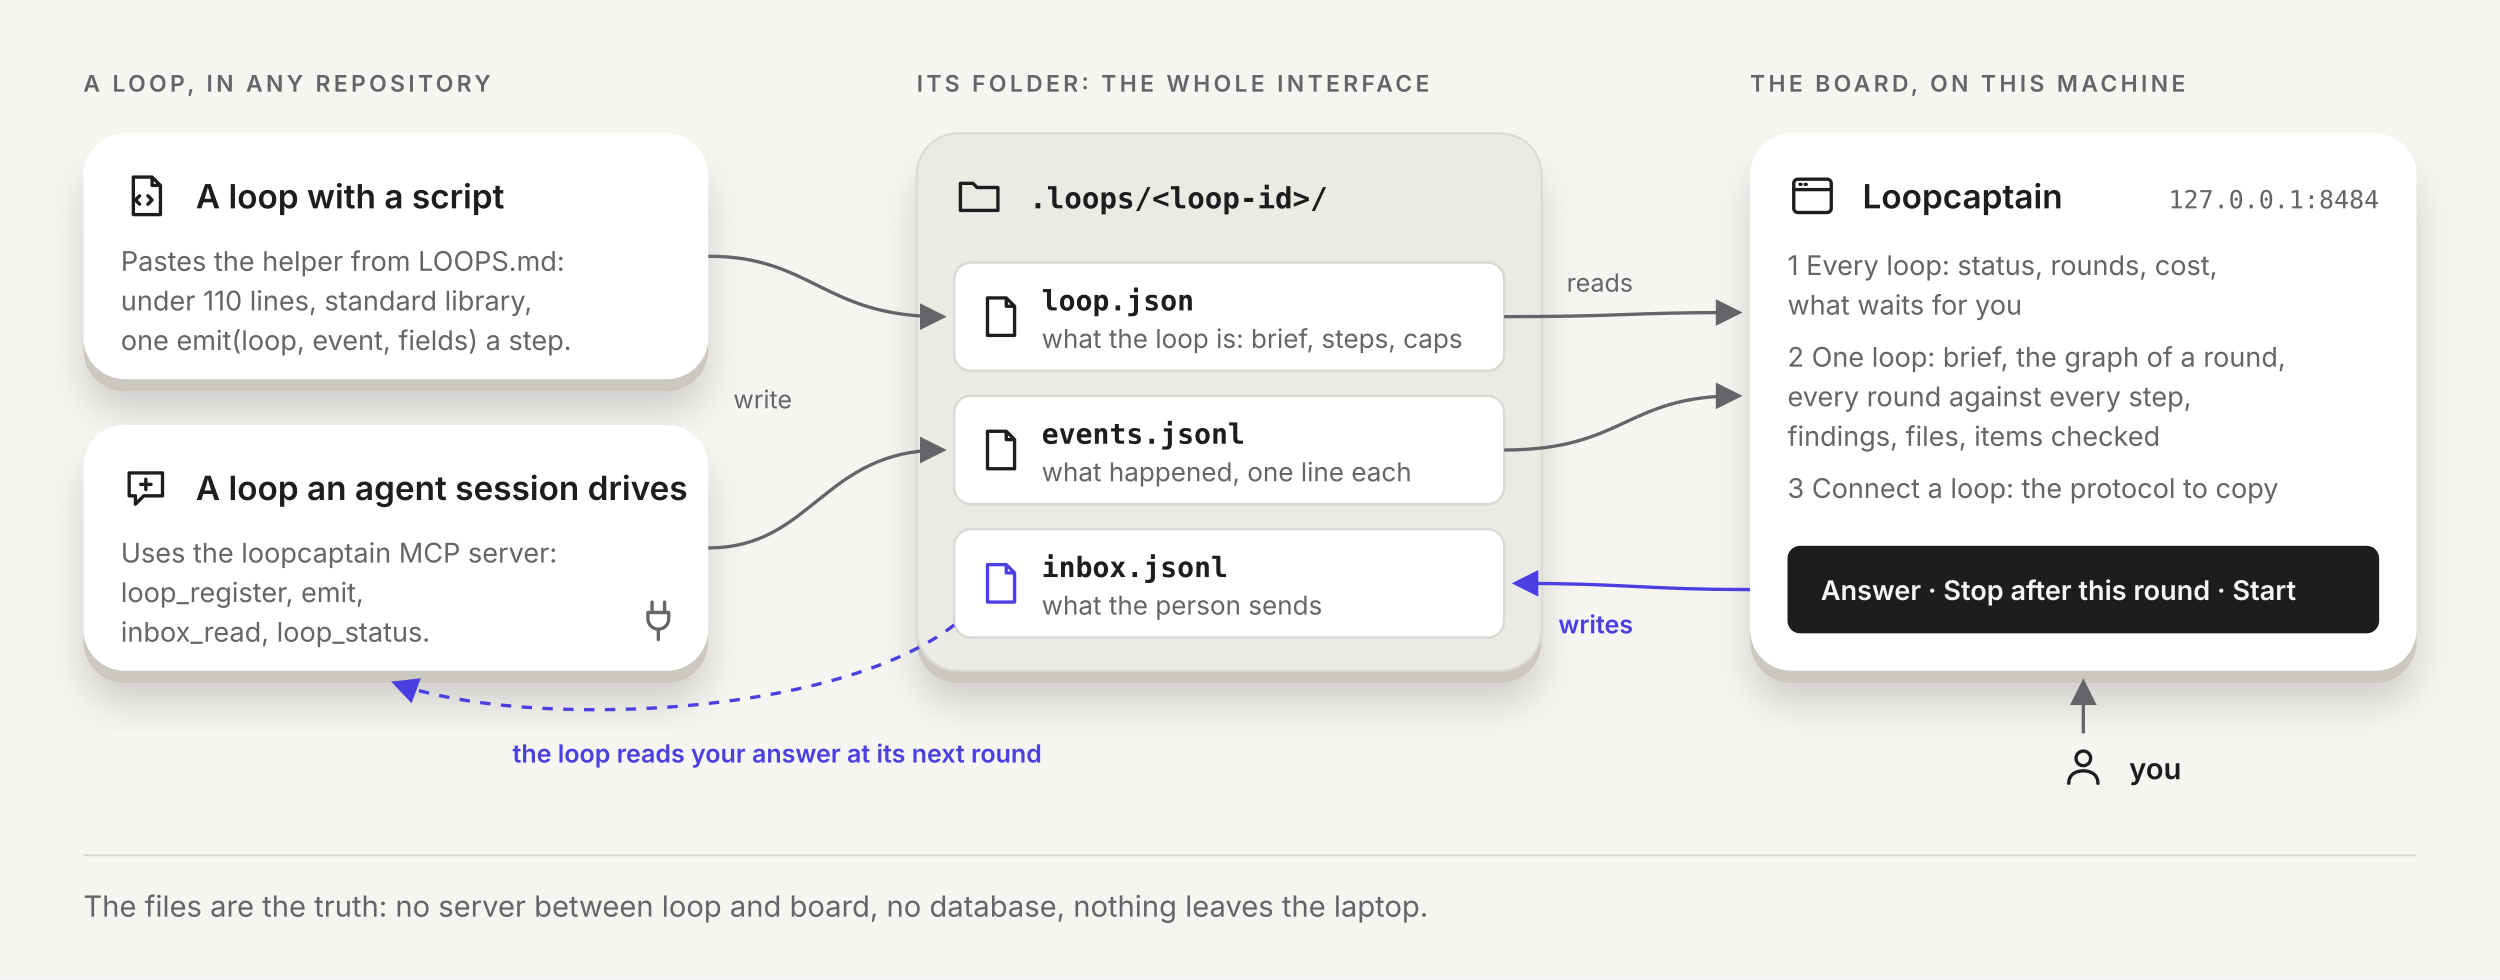
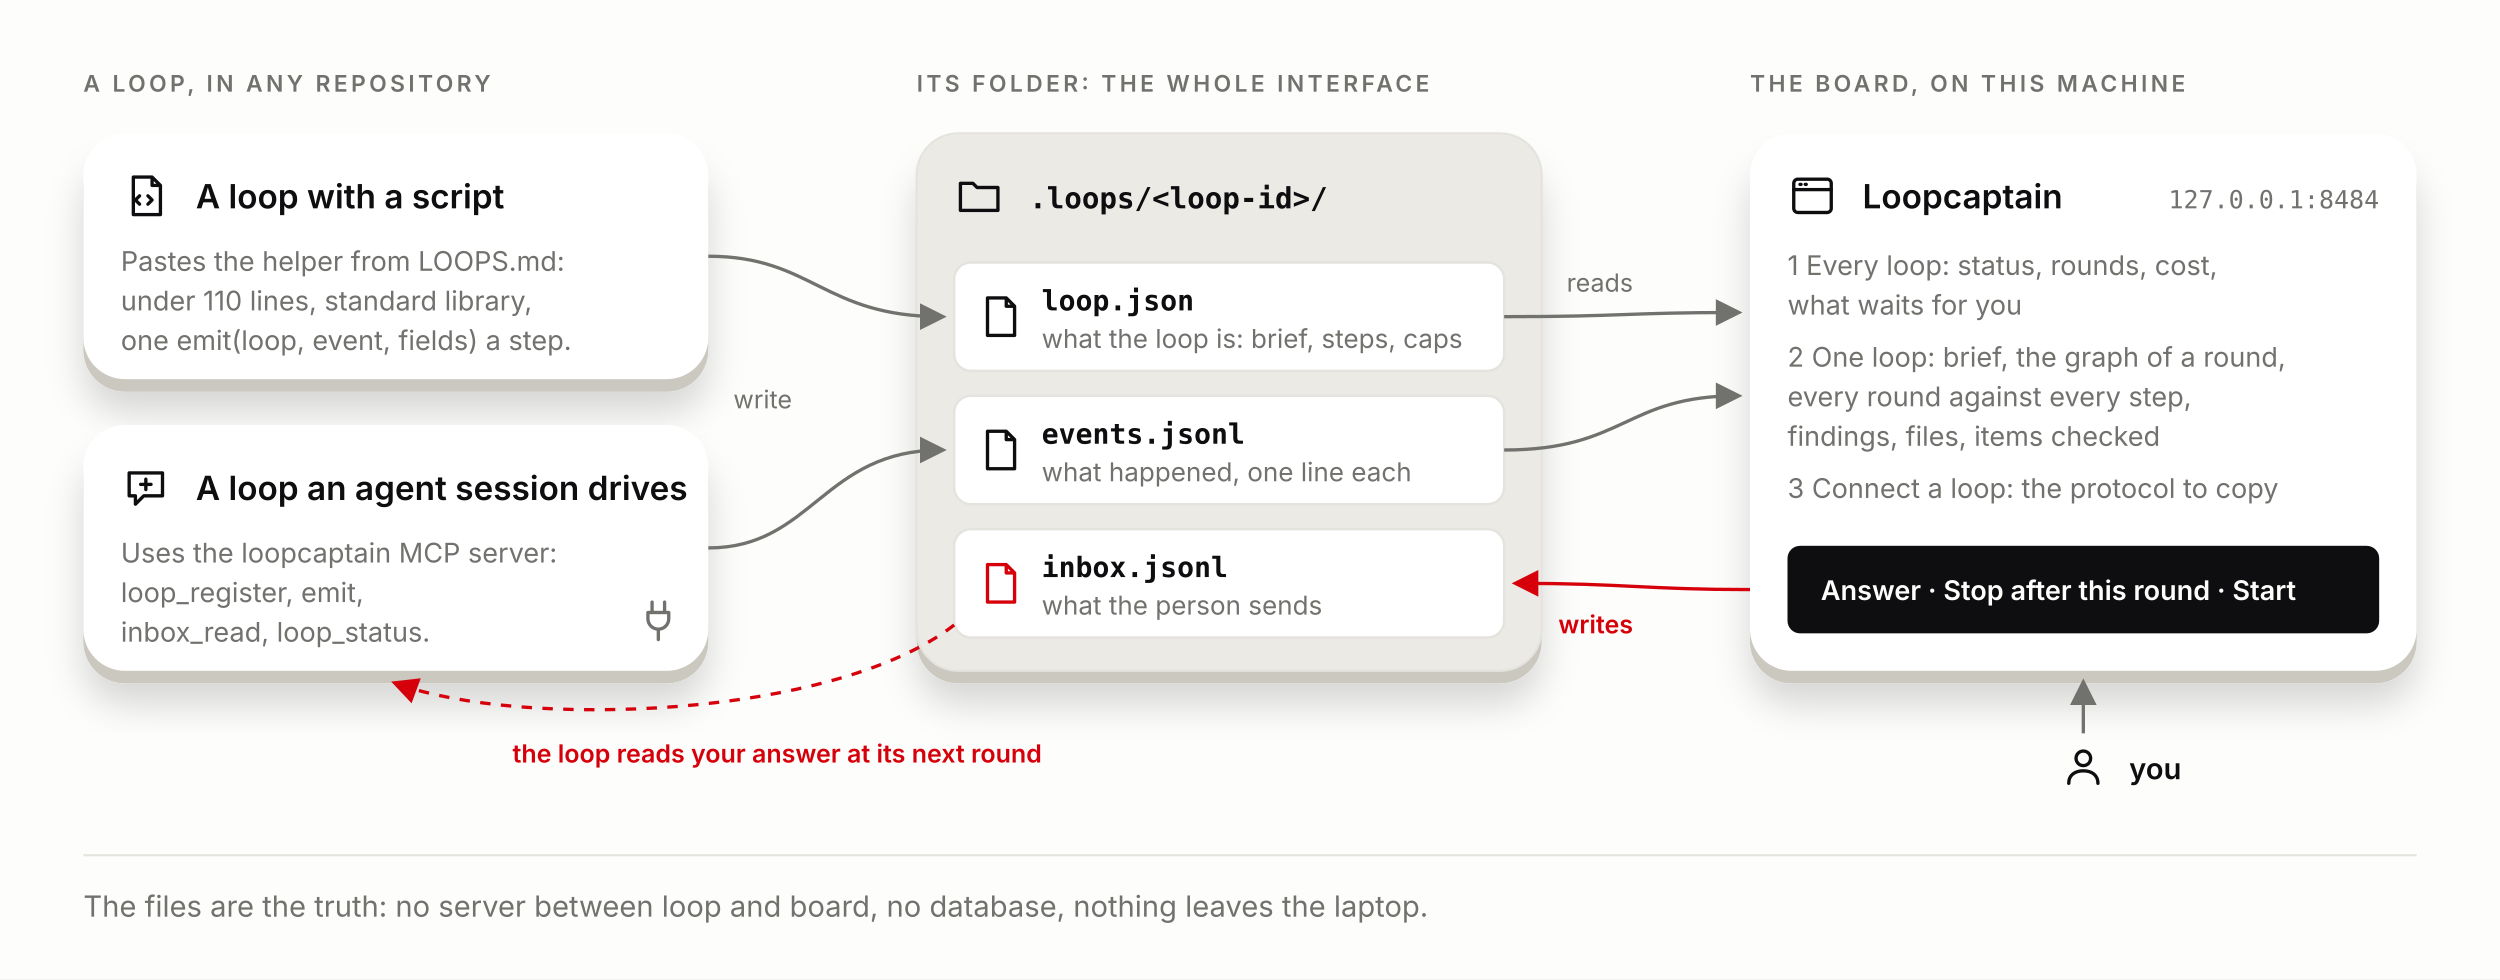
<svg xmlns="http://www.w3.org/2000/svg" width="1200" height="470" viewBox="0 0 1200 470" role="img" aria-label="How it works. On the left, a loop in any repository: a script that pastes the helper from LOOPS.md, or an agent session that uses the loopcaptain MCP server. Both write the loop's folder, .loops/loop-id, with loop.json, events.jsonl and inbox.jsonl. On the right, the board on this machine reads the folder and shows every loop, one loop in detail, and the protocol to copy. Your answer, a stop or a start goes back through inbox.jsonl, which the loop reads at its next round.">
-   <rect width="1200" height="470" fill="#F6F5F2" />
+   <rect width="1200" height="470" fill="#FDFDFB" />
  <defs>
    <marker id="tip" viewBox="0 0 8 8" refX="6.5" refY="4" markerWidth="8" markerHeight="8" orient="auto-start-reverse">
-       <path d="M0 0 L8 4 L0 8 z" fill="#646469" />
+       <path d="M0 0 L8 4 L0 8 z" fill="#71716E" />
    </marker>
    <marker id="tip-red" viewBox="0 0 8 8" refX="6.5" refY="4" markerWidth="8" markerHeight="8" orient="auto-start-reverse">
-       <path d="M0 0 L8 4 L0 8 z" fill="#4A3FE0" />
+       <path d="M0 0 L8 4 L0 8 z" fill="#D6000B" />
    </marker>
    <filter id="lift" x="-10%" y="-10%" width="120%" height="130%">
-       <feDropShadow dx="0" dy="10" stdDeviation="9" flood-color="#1D1D1F" flood-opacity="0.16" />
+       <feDropShadow dx="0" dy="10" stdDeviation="9" flood-color="#0E0E10" flood-opacity="0.16" />
    </filter>
  </defs>
  <g font-family="Inter Tight, Inter, ui-sans-serif, -apple-system, Segoe UI, Helvetica, Arial, sans-serif">
-     <text x="40" y="44" font-size="11" font-weight="600" fill="#646469" letter-spacing="1.6">A LOOP, IN ANY REPOSITORY</text>
-     <text x="440" y="44" font-size="11" font-weight="600" fill="#646469" letter-spacing="1.6">ITS FOLDER: THE WHOLE INTERFACE</text>
-     <text x="840" y="44" font-size="11" font-weight="600" fill="#646469" letter-spacing="1.6">THE BOARD, ON THIS MACHINE</text>
+     <text x="40" y="44" font-size="11" font-weight="600" fill="#71716E" letter-spacing="1.6">A LOOP, IN ANY REPOSITORY</text>
+     <text x="440" y="44" font-size="11" font-weight="600" fill="#71716E" letter-spacing="1.6">ITS FOLDER: THE WHOLE INTERFACE</text>
+     <text x="840" y="44" font-size="11" font-weight="600" fill="#71716E" letter-spacing="1.6">THE BOARD, ON THIS MACHINE</text>
    <rect x="40" y="70" width="300" height="118" rx="20" fill="#CBC8C0" filter="url(#lift)" />
    <rect x="40" y="64" width="300" height="118" rx="20" fill="#FFFFFF" />
-     <g transform="translate(58 82)" fill="none" stroke="#1D1D1F" stroke-width="1.6" stroke-linecap="round" stroke-linejoin="round">
+     <g transform="translate(58 82)" fill="none" stroke="#0E0E10" stroke-width="1.6" stroke-linecap="round" stroke-linejoin="round">
      <path d="M6 3h9l4 4v14H6z M15 3v4h4" />
      <path d="M9 12l-2 2 2 2 M13 12l2 2-2 2" />
    </g>
-     <text x="94" y="100" font-size="16" font-weight="600" fill="#1D1D1F">A loop with a script</text>
-     <text x="58" y="130" font-size="13" font-weight="400" fill="#646469">Pastes the helper from LOOPS.md:</text>
-     <text x="58" y="149" font-size="13" font-weight="400" fill="#646469">under 110 lines, standard library,</text>
-     <text x="58" y="168" font-size="13" font-weight="400" fill="#646469">one emit(loop, event, fields) a step.</text>
+     <text x="94" y="100" font-size="16" font-weight="600" fill="#0E0E10">A loop with a script</text>
+     <text x="58" y="130" font-size="13" font-weight="400" fill="#71716E">Pastes the helper from LOOPS.md:</text>
+     <text x="58" y="149" font-size="13" font-weight="400" fill="#71716E">under 110 lines, standard library,</text>
+     <text x="58" y="168" font-size="13" font-weight="400" fill="#71716E">one emit(loop, event, fields) a step.</text>
    <rect x="40" y="210" width="300" height="118" rx="20" fill="#CBC8C0" filter="url(#lift)" />
    <rect x="40" y="204" width="300" height="118" rx="20" fill="#FFFFFF" />
-     <g transform="translate(58 222)" fill="none" stroke="#1D1D1F" stroke-width="1.6" stroke-linecap="round" stroke-linejoin="round">
+     <g transform="translate(58 222)" fill="none" stroke="#0E0E10" stroke-width="1.6" stroke-linecap="round" stroke-linejoin="round">
      <path d="M4 5h16v11H11l-4 4v-4H4z" />
      <path d="M12 8v5 M9.5 10.5h5" />
    </g>
-     <text x="94" y="240" font-size="16" font-weight="600" fill="#1D1D1F">A loop an agent session drives</text>
-     <text x="58" y="270" font-size="13" font-weight="400" fill="#646469">Uses the loopcaptain MCP server:</text>
-     <text x="58" y="289" font-size="13" font-weight="400" fill="#646469">loop_register, emit,</text>
-     <text x="58" y="308" font-size="13" font-weight="400" fill="#646469">inbox_read, loop_status.</text>
-     <g transform="translate(304 286)" fill="none" stroke="#646469" stroke-width="1.6" stroke-linecap="round" stroke-linejoin="round">
+     <text x="94" y="240" font-size="16" font-weight="600" fill="#0E0E10">A loop an agent session drives</text>
+     <text x="58" y="270" font-size="13" font-weight="400" fill="#71716E">Uses the loopcaptain MCP server:</text>
+     <text x="58" y="289" font-size="13" font-weight="400" fill="#71716E">loop_register, emit,</text>
+     <text x="58" y="308" font-size="13" font-weight="400" fill="#71716E">inbox_read, loop_status.</text>
+     <g transform="translate(304 286)" fill="none" stroke="#71716E" stroke-width="1.6" stroke-linecap="round" stroke-linejoin="round">
      <path d="M9 3v5 M15 3v5 M7 8h10v3a5 5 0 0 1-10 0z M12 16v5" />
    </g>
    <rect x="440" y="70" width="300" height="258" rx="20" fill="#CBC8C0" filter="url(#lift)" />
-     <rect x="440" y="64" width="300" height="258" rx="20" fill="#ECEAE5" stroke="#DAD9D5" />
-     <g transform="translate(458 82)" fill="none" stroke="#1D1D1F" stroke-width="1.6" stroke-linecap="round" stroke-linejoin="round">
+     <rect x="440" y="64" width="300" height="258" rx="20" fill="#ECEAE5" stroke="#E4E3DE" />
+     <g transform="translate(458 82)" fill="none" stroke="#0E0E10" stroke-width="1.6" stroke-linecap="round" stroke-linejoin="round">
      <path d="M3 6h6l2 2h10v11H3z" />
    </g>
-     <text x="494" y="100" font-size="14" font-weight="600" fill="#1D1D1F" font-family="ui-monospace, SF Mono, Menlo, monospace">.loops/&lt;loop-id&gt;/</text>
-     <rect x="458" y="126" width="264" height="52" rx="8" fill="#FFFFFF" stroke="#DAD9D5" stroke-width="1.2" />
-     <g transform="translate(468 140)" fill="none" stroke="#1D1D1F" stroke-width="1.6" stroke-linecap="round" stroke-linejoin="round">
+     <text x="494" y="100" font-size="14" font-weight="600" fill="#0E0E10" font-family="ui-monospace, SF Mono, Menlo, monospace">.loops/&lt;loop-id&gt;/</text>
+     <rect x="458" y="126" width="264" height="52" rx="8" fill="#FFFFFF" stroke="#E4E3DE" stroke-width="1.2" />
+     <g transform="translate(468 140)" fill="none" stroke="#0E0E10" stroke-width="1.6" stroke-linecap="round" stroke-linejoin="round">
      <path d="M6 3h9l4 4v14H6z M15 3v4h4" />
    </g>
-     <text x="500" y="149" font-size="13.5" font-weight="600" fill="#1D1D1F" font-family="ui-monospace, SF Mono, Menlo, monospace">loop.json</text>
-     <text x="500" y="167" font-size="12.5" font-weight="400" fill="#646469">what the loop is: brief, steps, caps</text>
-     <rect x="458" y="190" width="264" height="52" rx="8" fill="#FFFFFF" stroke="#DAD9D5" stroke-width="1.2" />
-     <g transform="translate(468 204)" fill="none" stroke="#1D1D1F" stroke-width="1.6" stroke-linecap="round" stroke-linejoin="round">
+     <text x="500" y="149" font-size="13.5" font-weight="600" fill="#0E0E10" font-family="ui-monospace, SF Mono, Menlo, monospace">loop.json</text>
+     <text x="500" y="167" font-size="12.5" font-weight="400" fill="#71716E">what the loop is: brief, steps, caps</text>
+     <rect x="458" y="190" width="264" height="52" rx="8" fill="#FFFFFF" stroke="#E4E3DE" stroke-width="1.2" />
+     <g transform="translate(468 204)" fill="none" stroke="#0E0E10" stroke-width="1.6" stroke-linecap="round" stroke-linejoin="round">
      <path d="M6 3h9l4 4v14H6z M15 3v4h4" />
    </g>
-     <text x="500" y="213" font-size="13.5" font-weight="600" fill="#1D1D1F" font-family="ui-monospace, SF Mono, Menlo, monospace">events.jsonl</text>
-     <text x="500" y="231" font-size="12.5" font-weight="400" fill="#646469">what happened, one line each</text>
-     <rect x="458" y="254" width="264" height="52" rx="8" fill="#FFFFFF" stroke="#DAD9D5" stroke-width="1.2" />
-     <g transform="translate(468 268)" fill="none" stroke="#4A3FE0" stroke-width="1.6" stroke-linecap="round" stroke-linejoin="round">
+     <text x="500" y="213" font-size="13.5" font-weight="600" fill="#0E0E10" font-family="ui-monospace, SF Mono, Menlo, monospace">events.jsonl</text>
+     <text x="500" y="231" font-size="12.5" font-weight="400" fill="#71716E">what happened, one line each</text>
+     <rect x="458" y="254" width="264" height="52" rx="8" fill="#FFFFFF" stroke="#E4E3DE" stroke-width="1.2" />
+     <g transform="translate(468 268)" fill="none" stroke="#D6000B" stroke-width="1.6" stroke-linecap="round" stroke-linejoin="round">
      <path d="M6 3h9l4 4v14H6z M15 3v4h4" />
    </g>
-     <text x="500" y="277" font-size="13.5" font-weight="600" fill="#1D1D1F" font-family="ui-monospace, SF Mono, Menlo, monospace">inbox.jsonl</text>
-     <text x="500" y="295" font-size="12.5" font-weight="400" fill="#646469">what the person sends</text>
+     <text x="500" y="277" font-size="13.5" font-weight="600" fill="#0E0E10" font-family="ui-monospace, SF Mono, Menlo, monospace">inbox.jsonl</text>
+     <text x="500" y="295" font-size="12.5" font-weight="400" fill="#71716E">what the person sends</text>
    <rect x="840" y="70" width="320" height="258" rx="20" fill="#CBC8C0" filter="url(#lift)" />
    <rect x="840" y="64" width="320" height="258" rx="20" fill="#FFFFFF" />
-     <g transform="translate(858 82)" fill="none" stroke="#1D1D1F" stroke-width="1.6" stroke-linecap="round" stroke-linejoin="round">
+     <g transform="translate(858 82)" fill="none" stroke="#0E0E10" stroke-width="1.6" stroke-linecap="round" stroke-linejoin="round">
      <rect x="3" y="4" width="18" height="16" rx="2" />
      <path d="M3 9h18 M6 6.5h.5 M8.5 6.5h.5" />
    </g>
-     <text x="894" y="100" font-size="16" font-weight="600" fill="#1D1D1F">Loopcaptain</text>
-     <text x="1142" y="100" font-size="12" fill="#646469" text-anchor="end" font-family="ui-monospace, SF Mono, Menlo, monospace">127.0.0.1:8484</text>
-     <text x="858" y="132" font-size="13" font-weight="400" fill="#646469">1  Every loop: status, rounds, cost,</text>
-     <text x="858" y="151" font-size="13" font-weight="400" fill="#646469">    what waits for you</text>
-     <text x="858" y="176" font-size="13" font-weight="400" fill="#646469">2  One loop: brief, the graph of a round,</text>
-     <text x="858" y="195" font-size="13" font-weight="400" fill="#646469">    every round against every step,</text>
-     <text x="858" y="214" font-size="13" font-weight="400" fill="#646469">    findings, files, items checked</text>
-     <text x="858" y="239" font-size="13" font-weight="400" fill="#646469">3  Connect a loop: the protocol to copy</text>
-     <rect x="858" y="262" width="284" height="42" rx="6" fill="#1D1D1F" />
-     <text x="874" y="288" font-size="13" font-weight="600" fill="#F6F5F2">Answer · Stop after this round · Start</text>
-     <path d="M 340 123 C 390 123, 395 152, 452 152" fill="none" stroke="#646469" stroke-width="1.6" marker-end="url(#tip)" />
-     <path d="M 340 263 C 390 263, 395 216, 452 216" fill="none" stroke="#646469" stroke-width="1.6" marker-end="url(#tip)" />
-     <text x="352" y="196" font-size="12" font-weight="400" fill="#646469">write</text>
-     <path d="M 722 152 C 780 152, 780 150, 834 150" fill="none" stroke="#646469" stroke-width="1.6" marker-end="url(#tip)" />
-     <path d="M 722 216 C 780 216, 780 190, 834 190" fill="none" stroke="#646469" stroke-width="1.6" marker-end="url(#tip)" />
-     <text x="752" y="140" font-size="12" font-weight="400" fill="#646469">reads</text>
-     <path d="M 840 283 C 790 283, 780 280, 728 280" fill="none" stroke="#4A3FE0" stroke-width="1.6" marker-end="url(#tip-red)" />
-     <text x="748" y="304" font-size="12" font-weight="600" fill="#4A3FE0">writes</text>
-     <path d="M 458 300 C 400 345, 250 350, 190 328" fill="none" stroke="#4A3FE0" stroke-width="1.6" stroke-dasharray="5 5" marker-end="url(#tip-red)" />
-     <text x="246" y="366" font-size="12" font-weight="600" fill="#4A3FE0">the loop reads your answer at its next round</text>
-     <g transform="translate(988 356)" fill="none" stroke="#1D1D1F" stroke-width="1.6" stroke-linecap="round" stroke-linejoin="round">
+     <text x="894" y="100" font-size="16" font-weight="600" fill="#0E0E10">Loopcaptain</text>
+     <text x="1142" y="100" font-size="12" fill="#71716E" text-anchor="end" font-family="ui-monospace, SF Mono, Menlo, monospace">127.0.0.1:8484</text>
+     <text x="858" y="132" font-size="13" font-weight="400" fill="#71716E">1  Every loop: status, rounds, cost,</text>
+     <text x="858" y="151" font-size="13" font-weight="400" fill="#71716E">    what waits for you</text>
+     <text x="858" y="176" font-size="13" font-weight="400" fill="#71716E">2  One loop: brief, the graph of a round,</text>
+     <text x="858" y="195" font-size="13" font-weight="400" fill="#71716E">    every round against every step,</text>
+     <text x="858" y="214" font-size="13" font-weight="400" fill="#71716E">    findings, files, items checked</text>
+     <text x="858" y="239" font-size="13" font-weight="400" fill="#71716E">3  Connect a loop: the protocol to copy</text>
+     <rect x="858" y="262" width="284" height="42" rx="6" fill="#0E0E10" />
+     <text x="874" y="288" font-size="13" font-weight="600" fill="#FDFDFB">Answer · Stop after this round · Start</text>
+     <path d="M 340 123 C 390 123, 395 152, 452 152" fill="none" stroke="#71716E" stroke-width="1.6" marker-end="url(#tip)" />
+     <path d="M 340 263 C 390 263, 395 216, 452 216" fill="none" stroke="#71716E" stroke-width="1.6" marker-end="url(#tip)" />
+     <text x="352" y="196" font-size="12" font-weight="400" fill="#71716E">write</text>
+     <path d="M 722 152 C 780 152, 780 150, 834 150" fill="none" stroke="#71716E" stroke-width="1.6" marker-end="url(#tip)" />
+     <path d="M 722 216 C 780 216, 780 190, 834 190" fill="none" stroke="#71716E" stroke-width="1.6" marker-end="url(#tip)" />
+     <text x="752" y="140" font-size="12" font-weight="400" fill="#71716E">reads</text>
+     <path d="M 840 283 C 790 283, 780 280, 728 280" fill="none" stroke="#D6000B" stroke-width="1.6" marker-end="url(#tip-red)" />
+     <text x="748" y="304" font-size="12" font-weight="600" fill="#D6000B">writes</text>
+     <path d="M 458 300 C 400 345, 250 350, 190 328" fill="none" stroke="#D6000B" stroke-width="1.6" stroke-dasharray="5 5" marker-end="url(#tip-red)" />
+     <text x="246" y="366" font-size="12" font-weight="600" fill="#D6000B">the loop reads your answer at its next round</text>
+     <g transform="translate(988 356)" fill="none" stroke="#0E0E10" stroke-width="1.6" stroke-linecap="round" stroke-linejoin="round">
      <circle cx="12" cy="8" r="3.5" />
      <path d="M5 20c0-4 3-6 7-6s7 2 7 6" />
    </g>
-     <text x="1022" y="374" font-size="14" font-weight="600" fill="#1D1D1F">you</text>
-     <path d="M 1000 352 V 328" fill="none" stroke="#646469" stroke-width="1.6" marker-end="url(#tip)" />
-     <rect x="40" y="410" width="1120" height="1" fill="#DAD9D5" />
-     <text x="40" y="440" font-size="14" font-weight="400" fill="#646469">The files are the truth: no server between loop and board, no database, nothing leaves the laptop.</text>
+     <text x="1022" y="374" font-size="14" font-weight="600" fill="#0E0E10">you</text>
+     <path d="M 1000 352 V 328" fill="none" stroke="#71716E" stroke-width="1.6" marker-end="url(#tip)" />
+     <rect x="40" y="410" width="1120" height="1" fill="#E4E3DE" />
+     <text x="40" y="440" font-size="14" font-weight="400" fill="#71716E">The files are the truth: no server between loop and board, no database, nothing leaves the laptop.</text>
  </g>
</svg>
